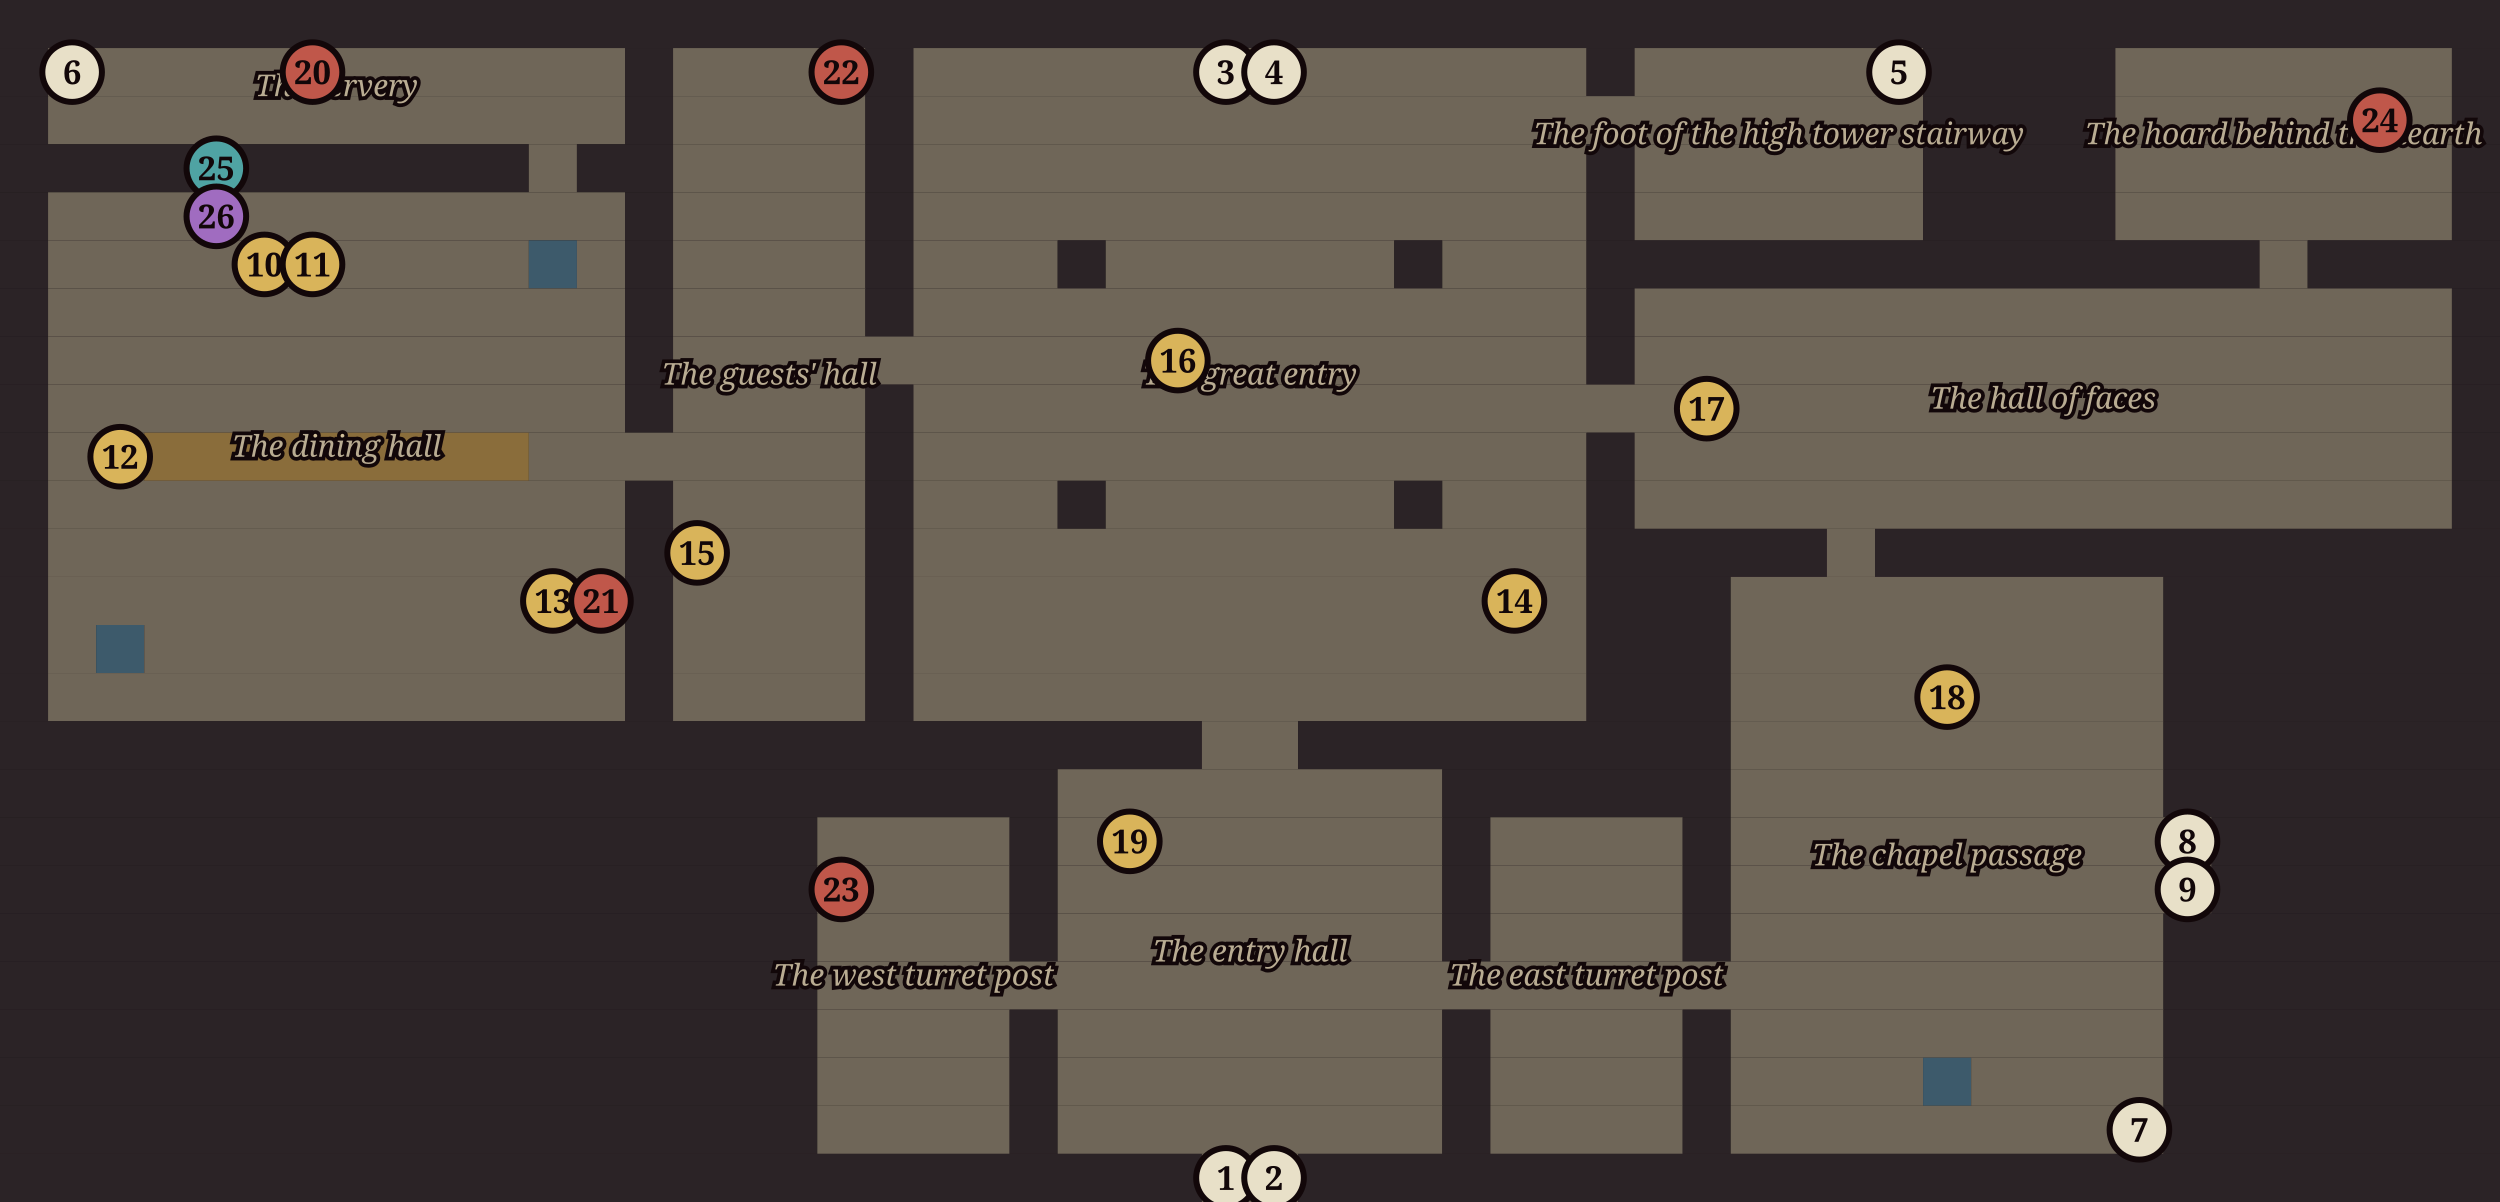
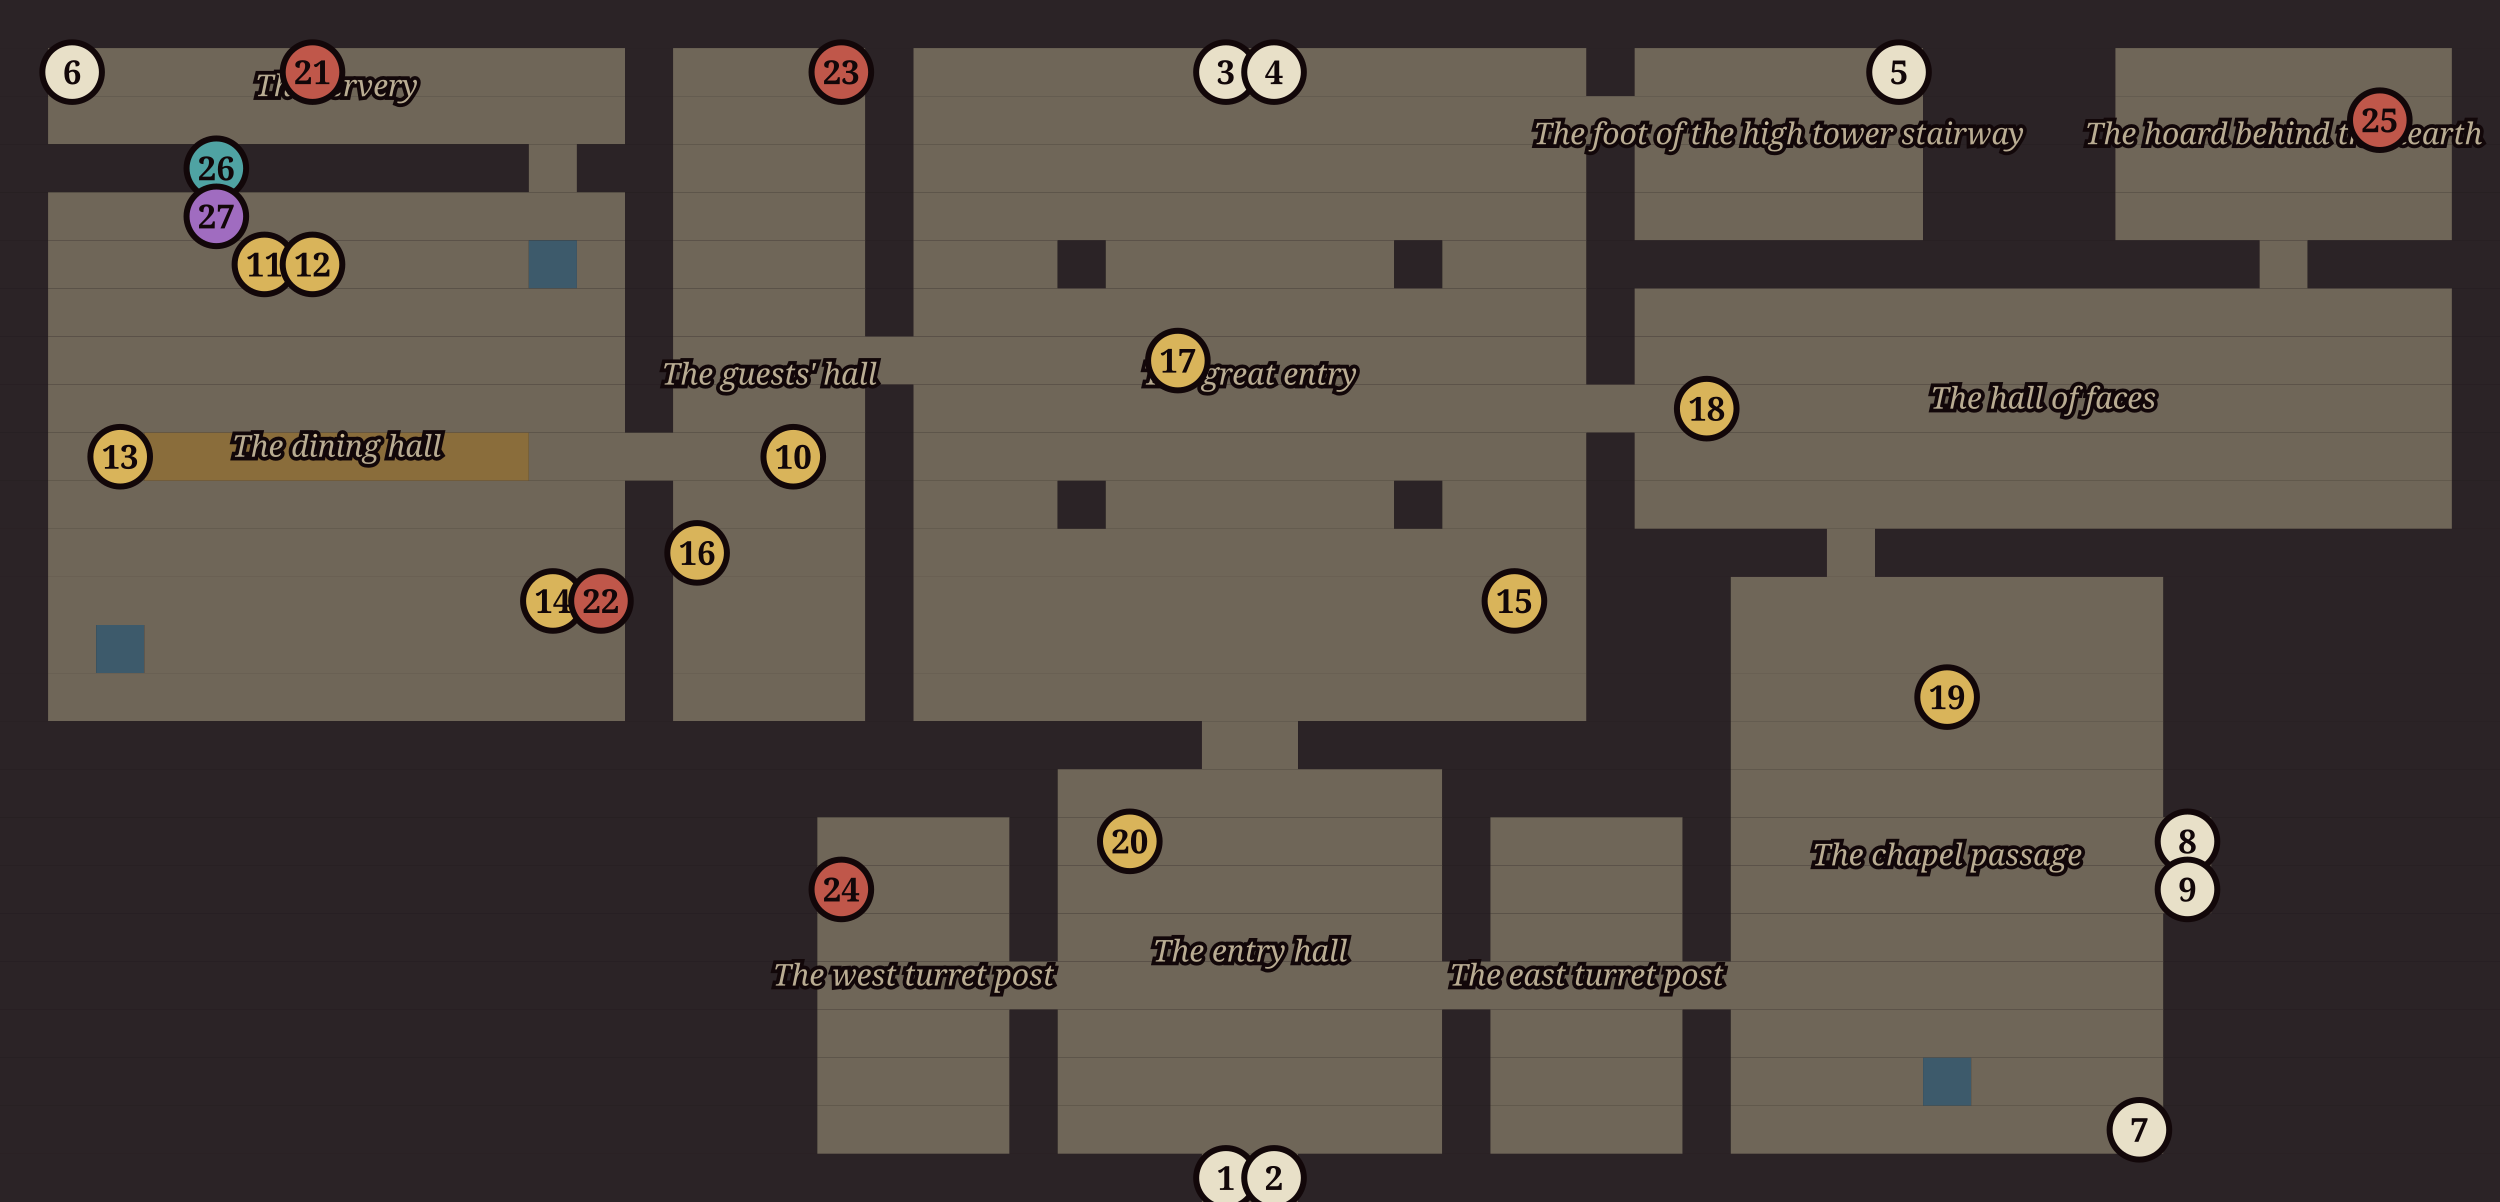
<svg xmlns="http://www.w3.org/2000/svg" viewBox="0 0 832 400" width="832" height="400" font-family="Georgia, serif">
  <rect width="832" height="400" fill="#1a1416" />
  <rect x="0" y="0" width="832" height="16" fill="#2b2326" />
  <rect x="0" y="16" width="16" height="16" fill="#2b2326" />
  <rect x="16" y="16" width="192" height="16" fill="#6f6658" />
  <rect x="208" y="16" width="16" height="16" fill="#2b2326" />
  <rect x="224" y="16" width="64" height="16" fill="#6f6658" />
  <rect x="288" y="16" width="16" height="16" fill="#2b2326" />
  <rect x="304" y="16" width="224" height="16" fill="#6f6658" />
  <rect x="528" y="16" width="16" height="16" fill="#2b2326" />
  <rect x="544" y="16" width="96" height="16" fill="#6f6658" />
  <rect x="640" y="16" width="64" height="16" fill="#2b2326" />
  <rect x="704" y="16" width="112" height="16" fill="#6f6658" />
  <rect x="816" y="16" width="16" height="16" fill="#2b2326" />
  <rect x="0" y="32" width="16" height="16" fill="#2b2326" />
  <rect x="16" y="32" width="192" height="16" fill="#6f6658" />
  <rect x="208" y="32" width="16" height="16" fill="#2b2326" />
  <rect x="224" y="32" width="64" height="16" fill="#6f6658" />
  <rect x="288" y="32" width="16" height="16" fill="#2b2326" />
  <rect x="304" y="32" width="336" height="16" fill="#6f6658" />
  <rect x="640" y="32" width="64" height="16" fill="#2b2326" />
  <rect x="704" y="32" width="112" height="16" fill="#6f6658" />
  <rect x="816" y="32" width="16" height="16" fill="#2b2326" />
  <rect x="0" y="48" width="176" height="16" fill="#2b2326" />
  <rect x="176" y="48" width="16" height="16" fill="#6f6658" />
  <rect x="192" y="48" width="32" height="16" fill="#2b2326" />
  <rect x="224" y="48" width="64" height="16" fill="#6f6658" />
  <rect x="288" y="48" width="16" height="16" fill="#2b2326" />
  <rect x="304" y="48" width="224" height="16" fill="#6f6658" />
  <rect x="528" y="48" width="16" height="16" fill="#2b2326" />
  <rect x="544" y="48" width="96" height="16" fill="#6f6658" />
  <rect x="640" y="48" width="64" height="16" fill="#2b2326" />
  <rect x="704" y="48" width="112" height="16" fill="#6f6658" />
  <rect x="816" y="48" width="16" height="16" fill="#2b2326" />
  <rect x="0" y="64" width="16" height="16" fill="#2b2326" />
  <rect x="16" y="64" width="192" height="16" fill="#6f6658" />
  <rect x="208" y="64" width="16" height="16" fill="#2b2326" />
  <rect x="224" y="64" width="64" height="16" fill="#6f6658" />
  <rect x="288" y="64" width="16" height="16" fill="#2b2326" />
  <rect x="304" y="64" width="224" height="16" fill="#6f6658" />
  <rect x="528" y="64" width="16" height="16" fill="#2b2326" />
  <rect x="544" y="64" width="96" height="16" fill="#6f6658" />
  <rect x="640" y="64" width="64" height="16" fill="#2b2326" />
  <rect x="704" y="64" width="112" height="16" fill="#6f6658" />
  <rect x="816" y="64" width="16" height="16" fill="#2b2326" />
  <rect x="0" y="80" width="16" height="16" fill="#2b2326" />
  <rect x="16" y="80" width="160" height="16" fill="#6f6658" />
  <rect x="176" y="80" width="16" height="16" fill="#3d5a6b" />
  <rect x="192" y="80" width="16" height="16" fill="#6f6658" />
  <rect x="208" y="80" width="16" height="16" fill="#2b2326" />
  <rect x="224" y="80" width="64" height="16" fill="#6f6658" />
  <rect x="288" y="80" width="16" height="16" fill="#2b2326" />
  <rect x="304" y="80" width="48" height="16" fill="#6f6658" />
  <rect x="352" y="80" width="16" height="16" fill="#2b2326" />
  <rect x="368" y="80" width="96" height="16" fill="#6f6658" />
  <rect x="464" y="80" width="16" height="16" fill="#2b2326" />
  <rect x="480" y="80" width="48" height="16" fill="#6f6658" />
  <rect x="528" y="80" width="224" height="16" fill="#2b2326" />
  <rect x="752" y="80" width="16" height="16" fill="#6f6658" />
  <rect x="768" y="80" width="64" height="16" fill="#2b2326" />
  <rect x="0" y="96" width="16" height="16" fill="#2b2326" />
  <rect x="16" y="96" width="192" height="16" fill="#6f6658" />
  <rect x="208" y="96" width="16" height="16" fill="#2b2326" />
  <rect x="224" y="96" width="64" height="16" fill="#6f6658" />
  <rect x="288" y="96" width="16" height="16" fill="#2b2326" />
  <rect x="304" y="96" width="224" height="16" fill="#6f6658" />
  <rect x="528" y="96" width="16" height="16" fill="#2b2326" />
  <rect x="544" y="96" width="272" height="16" fill="#6f6658" />
  <rect x="816" y="96" width="16" height="16" fill="#2b2326" />
  <rect x="0" y="112" width="16" height="16" fill="#2b2326" />
  <rect x="16" y="112" width="192" height="16" fill="#6f6658" />
  <rect x="208" y="112" width="16" height="16" fill="#2b2326" />
  <rect x="224" y="112" width="304" height="16" fill="#6f6658" />
  <rect x="528" y="112" width="16" height="16" fill="#2b2326" />
  <rect x="544" y="112" width="272" height="16" fill="#6f6658" />
  <rect x="816" y="112" width="16" height="16" fill="#2b2326" />
  <rect x="0" y="128" width="16" height="16" fill="#2b2326" />
  <rect x="16" y="128" width="192" height="16" fill="#6f6658" />
  <rect x="208" y="128" width="16" height="16" fill="#2b2326" />
  <rect x="224" y="128" width="64" height="16" fill="#6f6658" />
  <rect x="288" y="128" width="16" height="16" fill="#2b2326" />
  <rect x="304" y="128" width="512" height="16" fill="#6f6658" />
  <rect x="816" y="128" width="16" height="16" fill="#2b2326" />
  <rect x="0" y="144" width="16" height="16" fill="#2b2326" />
  <rect x="16" y="144" width="32" height="16" fill="#6f6658" />
  <rect x="48" y="144" width="128" height="16" fill="#8a6d3b" />
  <rect x="176" y="144" width="112" height="16" fill="#6f6658" />
  <rect x="288" y="144" width="16" height="16" fill="#2b2326" />
  <rect x="304" y="144" width="224" height="16" fill="#6f6658" />
  <rect x="528" y="144" width="16" height="16" fill="#2b2326" />
  <rect x="544" y="144" width="272" height="16" fill="#6f6658" />
  <rect x="816" y="144" width="16" height="16" fill="#2b2326" />
  <rect x="0" y="160" width="16" height="16" fill="#2b2326" />
  <rect x="16" y="160" width="192" height="16" fill="#6f6658" />
  <rect x="208" y="160" width="16" height="16" fill="#2b2326" />
  <rect x="224" y="160" width="64" height="16" fill="#6f6658" />
  <rect x="288" y="160" width="16" height="16" fill="#2b2326" />
  <rect x="304" y="160" width="48" height="16" fill="#6f6658" />
  <rect x="352" y="160" width="16" height="16" fill="#2b2326" />
  <rect x="368" y="160" width="96" height="16" fill="#6f6658" />
  <rect x="464" y="160" width="16" height="16" fill="#2b2326" />
  <rect x="480" y="160" width="48" height="16" fill="#6f6658" />
  <rect x="528" y="160" width="16" height="16" fill="#2b2326" />
  <rect x="544" y="160" width="272" height="16" fill="#6f6658" />
  <rect x="816" y="160" width="16" height="16" fill="#2b2326" />
  <rect x="0" y="176" width="16" height="16" fill="#2b2326" />
  <rect x="16" y="176" width="192" height="16" fill="#6f6658" />
  <rect x="208" y="176" width="16" height="16" fill="#2b2326" />
  <rect x="224" y="176" width="64" height="16" fill="#6f6658" />
  <rect x="288" y="176" width="16" height="16" fill="#2b2326" />
  <rect x="304" y="176" width="224" height="16" fill="#6f6658" />
  <rect x="528" y="176" width="80" height="16" fill="#2b2326" />
  <rect x="608" y="176" width="16" height="16" fill="#6f6658" />
  <rect x="624" y="176" width="208" height="16" fill="#2b2326" />
  <rect x="0" y="192" width="16" height="16" fill="#2b2326" />
  <rect x="16" y="192" width="192" height="16" fill="#6f6658" />
  <rect x="208" y="192" width="16" height="16" fill="#2b2326" />
  <rect x="224" y="192" width="64" height="16" fill="#6f6658" />
  <rect x="288" y="192" width="16" height="16" fill="#2b2326" />
  <rect x="304" y="192" width="224" height="16" fill="#6f6658" />
  <rect x="528" y="192" width="48" height="16" fill="#2b2326" />
  <rect x="576" y="192" width="144" height="16" fill="#6f6658" />
  <rect x="720" y="192" width="112" height="16" fill="#2b2326" />
  <rect x="0" y="208" width="16" height="16" fill="#2b2326" />
  <rect x="16" y="208" width="16" height="16" fill="#6f6658" />
  <rect x="32" y="208" width="16" height="16" fill="#3d5a6b" />
  <rect x="48" y="208" width="160" height="16" fill="#6f6658" />
  <rect x="208" y="208" width="16" height="16" fill="#2b2326" />
  <rect x="224" y="208" width="64" height="16" fill="#6f6658" />
  <rect x="288" y="208" width="16" height="16" fill="#2b2326" />
  <rect x="304" y="208" width="224" height="16" fill="#6f6658" />
  <rect x="528" y="208" width="48" height="16" fill="#2b2326" />
  <rect x="576" y="208" width="144" height="16" fill="#6f6658" />
  <rect x="720" y="208" width="112" height="16" fill="#2b2326" />
  <rect x="0" y="224" width="16" height="16" fill="#2b2326" />
  <rect x="16" y="224" width="192" height="16" fill="#6f6658" />
  <rect x="208" y="224" width="16" height="16" fill="#2b2326" />
  <rect x="224" y="224" width="64" height="16" fill="#6f6658" />
  <rect x="288" y="224" width="16" height="16" fill="#2b2326" />
  <rect x="304" y="224" width="224" height="16" fill="#6f6658" />
  <rect x="528" y="224" width="48" height="16" fill="#2b2326" />
  <rect x="576" y="224" width="144" height="16" fill="#6f6658" />
  <rect x="720" y="224" width="112" height="16" fill="#2b2326" />
  <rect x="0" y="240" width="400" height="16" fill="#2b2326" />
  <rect x="400" y="240" width="32" height="16" fill="#6f6658" />
  <rect x="432" y="240" width="144" height="16" fill="#2b2326" />
  <rect x="576" y="240" width="144" height="16" fill="#6f6658" />
  <rect x="720" y="240" width="112" height="16" fill="#2b2326" />
  <rect x="0" y="256" width="352" height="16" fill="#2b2326" />
  <rect x="352" y="256" width="128" height="16" fill="#6f6658" />
  <rect x="480" y="256" width="96" height="16" fill="#2b2326" />
  <rect x="576" y="256" width="144" height="16" fill="#6f6658" />
  <rect x="720" y="256" width="112" height="16" fill="#2b2326" />
  <rect x="0" y="272" width="272" height="16" fill="#2b2326" />
  <rect x="272" y="272" width="64" height="16" fill="#6f6658" />
  <rect x="336" y="272" width="16" height="16" fill="#2b2326" />
  <rect x="352" y="272" width="128" height="16" fill="#6f6658" />
  <rect x="480" y="272" width="16" height="16" fill="#2b2326" />
  <rect x="496" y="272" width="64" height="16" fill="#6f6658" />
  <rect x="560" y="272" width="16" height="16" fill="#2b2326" />
  <rect x="576" y="272" width="160" height="16" fill="#6f6658" />
  <rect x="736" y="272" width="96" height="16" fill="#2b2326" />
  <rect x="0" y="288" width="272" height="16" fill="#2b2326" />
  <rect x="272" y="288" width="64" height="16" fill="#6f6658" />
  <rect x="336" y="288" width="16" height="16" fill="#2b2326" />
  <rect x="352" y="288" width="128" height="16" fill="#6f6658" />
  <rect x="480" y="288" width="16" height="16" fill="#2b2326" />
  <rect x="496" y="288" width="64" height="16" fill="#6f6658" />
  <rect x="560" y="288" width="16" height="16" fill="#2b2326" />
  <rect x="576" y="288" width="160" height="16" fill="#6f6658" />
  <rect x="736" y="288" width="96" height="16" fill="#2b2326" />
  <rect x="0" y="304" width="272" height="16" fill="#2b2326" />
  <rect x="272" y="304" width="64" height="16" fill="#6f6658" />
  <rect x="336" y="304" width="16" height="16" fill="#2b2326" />
  <rect x="352" y="304" width="128" height="16" fill="#6f6658" />
  <rect x="480" y="304" width="16" height="16" fill="#2b2326" />
  <rect x="496" y="304" width="64" height="16" fill="#6f6658" />
  <rect x="560" y="304" width="16" height="16" fill="#2b2326" />
  <rect x="576" y="304" width="144" height="16" fill="#6f6658" />
  <rect x="720" y="304" width="112" height="16" fill="#2b2326" />
  <rect x="0" y="320" width="272" height="16" fill="#2b2326" />
  <rect x="272" y="320" width="448" height="16" fill="#6f6658" />
  <rect x="720" y="320" width="112" height="16" fill="#2b2326" />
  <rect x="0" y="336" width="272" height="16" fill="#2b2326" />
  <rect x="272" y="336" width="64" height="16" fill="#6f6658" />
  <rect x="336" y="336" width="16" height="16" fill="#2b2326" />
  <rect x="352" y="336" width="128" height="16" fill="#6f6658" />
  <rect x="480" y="336" width="16" height="16" fill="#2b2326" />
  <rect x="496" y="336" width="64" height="16" fill="#6f6658" />
  <rect x="560" y="336" width="16" height="16" fill="#2b2326" />
  <rect x="576" y="336" width="144" height="16" fill="#6f6658" />
  <rect x="720" y="336" width="112" height="16" fill="#2b2326" />
  <rect x="0" y="352" width="272" height="16" fill="#2b2326" />
  <rect x="272" y="352" width="64" height="16" fill="#6f6658" />
  <rect x="336" y="352" width="16" height="16" fill="#2b2326" />
  <rect x="352" y="352" width="128" height="16" fill="#6f6658" />
  <rect x="480" y="352" width="16" height="16" fill="#2b2326" />
  <rect x="496" y="352" width="64" height="16" fill="#6f6658" />
  <rect x="560" y="352" width="16" height="16" fill="#2b2326" />
  <rect x="576" y="352" width="64" height="16" fill="#6f6658" />
  <rect x="640" y="352" width="16" height="16" fill="#3d5a6b" />
  <rect x="656" y="352" width="64" height="16" fill="#6f6658" />
  <rect x="720" y="352" width="112" height="16" fill="#2b2326" />
  <rect x="0" y="368" width="272" height="16" fill="#2b2326" />
  <rect x="272" y="368" width="64" height="16" fill="#6f6658" />
  <rect x="336" y="368" width="16" height="16" fill="#2b2326" />
  <rect x="352" y="368" width="128" height="16" fill="#6f6658" />
  <rect x="480" y="368" width="16" height="16" fill="#2b2326" />
  <rect x="496" y="368" width="64" height="16" fill="#6f6658" />
  <rect x="560" y="368" width="16" height="16" fill="#2b2326" />
  <rect x="576" y="368" width="144" height="16" fill="#6f6658" />
  <rect x="720" y="368" width="112" height="16" fill="#2b2326" />
  <rect x="0" y="384" width="400" height="16" fill="#2b2326" />
  <rect x="400" y="384" width="32" height="16" fill="#6f6658" />
  <rect x="432" y="384" width="400" height="16" fill="#2b2326" />
  <text x="112.0" y="32.0" font-size="10" text-anchor="middle" fill="#f0e2c0" fill-opacity="0.75" stroke="#120709" stroke-width="2.5" paint-order="stroke" font-style="italic">The servery</text>
  <text x="112.0" y="152.0" font-size="10" text-anchor="middle" fill="#f0e2c0" fill-opacity="0.75" stroke="#120709" stroke-width="2.5" paint-order="stroke" font-style="italic">The dining hall</text>
  <text x="256.0" y="128.0" font-size="10" text-anchor="middle" fill="#f0e2c0" fill-opacity="0.75" stroke="#120709" stroke-width="2.5" paint-order="stroke" font-style="italic">The guests' hall</text>
  <text x="416.0" y="128.0" font-size="10" text-anchor="middle" fill="#f0e2c0" fill-opacity="0.75" stroke="#120709" stroke-width="2.5" paint-order="stroke" font-style="italic">The great entry</text>
  <text x="592.0" y="48.0" font-size="10" text-anchor="middle" fill="#f0e2c0" fill-opacity="0.75" stroke="#120709" stroke-width="2.5" paint-order="stroke" font-style="italic">The foot of the high tower stairway</text>
  <text x="760.0" y="48.0" font-size="10" text-anchor="middle" fill="#f0e2c0" fill-opacity="0.75" stroke="#120709" stroke-width="2.5" paint-order="stroke" font-style="italic">The hoard behind the hearth</text>
  <text x="680.0" y="136.0" font-size="10" text-anchor="middle" fill="#f0e2c0" fill-opacity="0.75" stroke="#120709" stroke-width="2.5" paint-order="stroke" font-style="italic">The hall of faces</text>
  <text x="648.0" y="288.0" font-size="10" text-anchor="middle" fill="#f0e2c0" fill-opacity="0.75" stroke="#120709" stroke-width="2.5" paint-order="stroke" font-style="italic">The chapel passage</text>
  <text x="528.0" y="328.0" font-size="10" text-anchor="middle" fill="#f0e2c0" fill-opacity="0.75" stroke="#120709" stroke-width="2.5" paint-order="stroke" font-style="italic">The east turret post</text>
  <text x="304.0" y="328.0" font-size="10" text-anchor="middle" fill="#f0e2c0" fill-opacity="0.75" stroke="#120709" stroke-width="2.5" paint-order="stroke" font-style="italic">The west turret post</text>
  <text x="416.0" y="320.0" font-size="10" text-anchor="middle" fill="#f0e2c0" fill-opacity="0.75" stroke="#120709" stroke-width="2.5" paint-order="stroke" font-style="italic">The entry hall</text>
  <circle cx="408.0" cy="392.0" r="9.92" fill="#e8e0c8" stroke="#120709" stroke-width="2" />
  <text x="408.0" y="396.0" font-size="11" text-anchor="middle" fill="#120709" font-weight="bold">1</text>
  <circle cx="424.0" cy="392.0" r="9.92" fill="#e8e0c8" stroke="#120709" stroke-width="2" />
  <text x="424.0" y="396.0" font-size="11" text-anchor="middle" fill="#120709" font-weight="bold">2</text>
  <circle cx="408.0" cy="24.0" r="9.92" fill="#e8e0c8" stroke="#120709" stroke-width="2" />
  <text x="408.0" y="28.0" font-size="11" text-anchor="middle" fill="#120709" font-weight="bold">3</text>
  <circle cx="424.0" cy="24.0" r="9.92" fill="#e8e0c8" stroke="#120709" stroke-width="2" />
  <text x="424.0" y="28.0" font-size="11" text-anchor="middle" fill="#120709" font-weight="bold">4</text>
  <circle cx="632.0" cy="24.0" r="9.92" fill="#e8e0c8" stroke="#120709" stroke-width="2" />
  <text x="632.0" y="28.0" font-size="11" text-anchor="middle" fill="#120709" font-weight="bold">5</text>
  <circle cx="24.0" cy="24.0" r="9.92" fill="#e8e0c8" stroke="#120709" stroke-width="2" />
  <text x="24.0" y="28.0" font-size="11" text-anchor="middle" fill="#120709" font-weight="bold">6</text>
  <circle cx="712.0" cy="376.0" r="9.92" fill="#e8e0c8" stroke="#120709" stroke-width="2" />
  <text x="712.0" y="380.0" font-size="11" text-anchor="middle" fill="#120709" font-weight="bold">7</text>
  <circle cx="728.0" cy="280.0" r="9.92" fill="#e8e0c8" stroke="#120709" stroke-width="2" />
  <text x="728.0" y="284.0" font-size="11" text-anchor="middle" fill="#120709" font-weight="bold">8</text>
  <circle cx="728.0" cy="296.0" r="9.92" fill="#e8e0c8" stroke="#120709" stroke-width="2" />
  <text x="728.0" y="300.0" font-size="11" text-anchor="middle" fill="#120709" font-weight="bold">9</text>
+   <circle cx="264.0" cy="152.0" r="9.92" fill="#d9b45a" stroke="#120709" stroke-width="2" />
+   <text x="264.0" y="156.0" font-size="11" text-anchor="middle" fill="#120709" font-weight="bold">10</text>
  <circle cx="88.0" cy="88.0" r="9.92" fill="#d9b45a" stroke="#120709" stroke-width="2" />
-   <text x="88.0" y="92.0" font-size="11" text-anchor="middle" fill="#120709" font-weight="bold">10</text>
+   <text x="88.0" y="92.0" font-size="11" text-anchor="middle" fill="#120709" font-weight="bold">11</text>
  <circle cx="104.0" cy="88.0" r="9.92" fill="#d9b45a" stroke="#120709" stroke-width="2" />
-   <text x="104.0" y="92.0" font-size="11" text-anchor="middle" fill="#120709" font-weight="bold">11</text>
+   <text x="104.0" y="92.0" font-size="11" text-anchor="middle" fill="#120709" font-weight="bold">12</text>
  <circle cx="40.0" cy="152.0" r="9.92" fill="#d9b45a" stroke="#120709" stroke-width="2" />
-   <text x="40.0" y="156.0" font-size="11" text-anchor="middle" fill="#120709" font-weight="bold">12</text>
+   <text x="40.0" y="156.0" font-size="11" text-anchor="middle" fill="#120709" font-weight="bold">13</text>
  <circle cx="184.0" cy="200.0" r="9.92" fill="#d9b45a" stroke="#120709" stroke-width="2" />
-   <text x="184.0" y="204.0" font-size="11" text-anchor="middle" fill="#120709" font-weight="bold">13</text>
+   <text x="184.0" y="204.0" font-size="11" text-anchor="middle" fill="#120709" font-weight="bold">14</text>
  <circle cx="504.0" cy="200.0" r="9.92" fill="#d9b45a" stroke="#120709" stroke-width="2" />
-   <text x="504.0" y="204.0" font-size="11" text-anchor="middle" fill="#120709" font-weight="bold">14</text>
+   <text x="504.0" y="204.0" font-size="11" text-anchor="middle" fill="#120709" font-weight="bold">15</text>
  <circle cx="232.0" cy="184.0" r="9.92" fill="#d9b45a" stroke="#120709" stroke-width="2" />
-   <text x="232.0" y="188.0" font-size="11" text-anchor="middle" fill="#120709" font-weight="bold">15</text>
+   <text x="232.0" y="188.0" font-size="11" text-anchor="middle" fill="#120709" font-weight="bold">16</text>
  <circle cx="392.0" cy="120.0" r="9.92" fill="#d9b45a" stroke="#120709" stroke-width="2" />
-   <text x="392.0" y="124.0" font-size="11" text-anchor="middle" fill="#120709" font-weight="bold">16</text>
+   <text x="392.0" y="124.0" font-size="11" text-anchor="middle" fill="#120709" font-weight="bold">17</text>
  <circle cx="568.0" cy="136.0" r="9.92" fill="#d9b45a" stroke="#120709" stroke-width="2" />
-   <text x="568.0" y="140.0" font-size="11" text-anchor="middle" fill="#120709" font-weight="bold">17</text>
+   <text x="568.0" y="140.0" font-size="11" text-anchor="middle" fill="#120709" font-weight="bold">18</text>
  <circle cx="648.0" cy="232.0" r="9.92" fill="#d9b45a" stroke="#120709" stroke-width="2" />
-   <text x="648.0" y="236.0" font-size="11" text-anchor="middle" fill="#120709" font-weight="bold">18</text>
+   <text x="648.0" y="236.0" font-size="11" text-anchor="middle" fill="#120709" font-weight="bold">19</text>
  <circle cx="376.0" cy="280.0" r="9.92" fill="#d9b45a" stroke="#120709" stroke-width="2" />
-   <text x="376.0" y="284.0" font-size="11" text-anchor="middle" fill="#120709" font-weight="bold">19</text>
+   <text x="376.0" y="284.0" font-size="11" text-anchor="middle" fill="#120709" font-weight="bold">20</text>
  <circle cx="104.0" cy="24.0" r="9.92" fill="#c0574a" stroke="#120709" stroke-width="2" />
-   <text x="104.0" y="28.0" font-size="11" text-anchor="middle" fill="#120709" font-weight="bold">20</text>
+   <text x="104.0" y="28.0" font-size="11" text-anchor="middle" fill="#120709" font-weight="bold">21</text>
  <circle cx="200.0" cy="200.0" r="9.92" fill="#c0574a" stroke="#120709" stroke-width="2" />
-   <text x="200.0" y="204.0" font-size="11" text-anchor="middle" fill="#120709" font-weight="bold">21</text>
+   <text x="200.0" y="204.0" font-size="11" text-anchor="middle" fill="#120709" font-weight="bold">22</text>
  <circle cx="280.0" cy="24.0" r="9.92" fill="#c0574a" stroke="#120709" stroke-width="2" />
-   <text x="280.0" y="28.0" font-size="11" text-anchor="middle" fill="#120709" font-weight="bold">22</text>
+   <text x="280.0" y="28.0" font-size="11" text-anchor="middle" fill="#120709" font-weight="bold">23</text>
  <circle cx="280.0" cy="296.0" r="9.92" fill="#c0574a" stroke="#120709" stroke-width="2" />
-   <text x="280.0" y="300.0" font-size="11" text-anchor="middle" fill="#120709" font-weight="bold">23</text>
+   <text x="280.0" y="300.0" font-size="11" text-anchor="middle" fill="#120709" font-weight="bold">24</text>
  <circle cx="792.0" cy="40.0" r="9.92" fill="#c0574a" stroke="#120709" stroke-width="2" />
-   <text x="792.0" y="44.0" font-size="11" text-anchor="middle" fill="#120709" font-weight="bold">24</text>
+   <text x="792.0" y="44.0" font-size="11" text-anchor="middle" fill="#120709" font-weight="bold">25</text>
  <circle cx="72.0" cy="56.0" r="9.92" fill="#4fa3a3" stroke="#120709" stroke-width="2" />
-   <text x="72.0" y="60.0" font-size="11" text-anchor="middle" fill="#120709" font-weight="bold">25</text>
+   <text x="72.0" y="60.0" font-size="11" text-anchor="middle" fill="#120709" font-weight="bold">26</text>
  <circle cx="72.0" cy="72.0" r="9.92" fill="#a06cc0" stroke="#120709" stroke-width="2" />
-   <text x="72.0" y="76.0" font-size="11" text-anchor="middle" fill="#120709" font-weight="bold">26</text>
+   <text x="72.0" y="76.0" font-size="11" text-anchor="middle" fill="#120709" font-weight="bold">27</text>
</svg>
